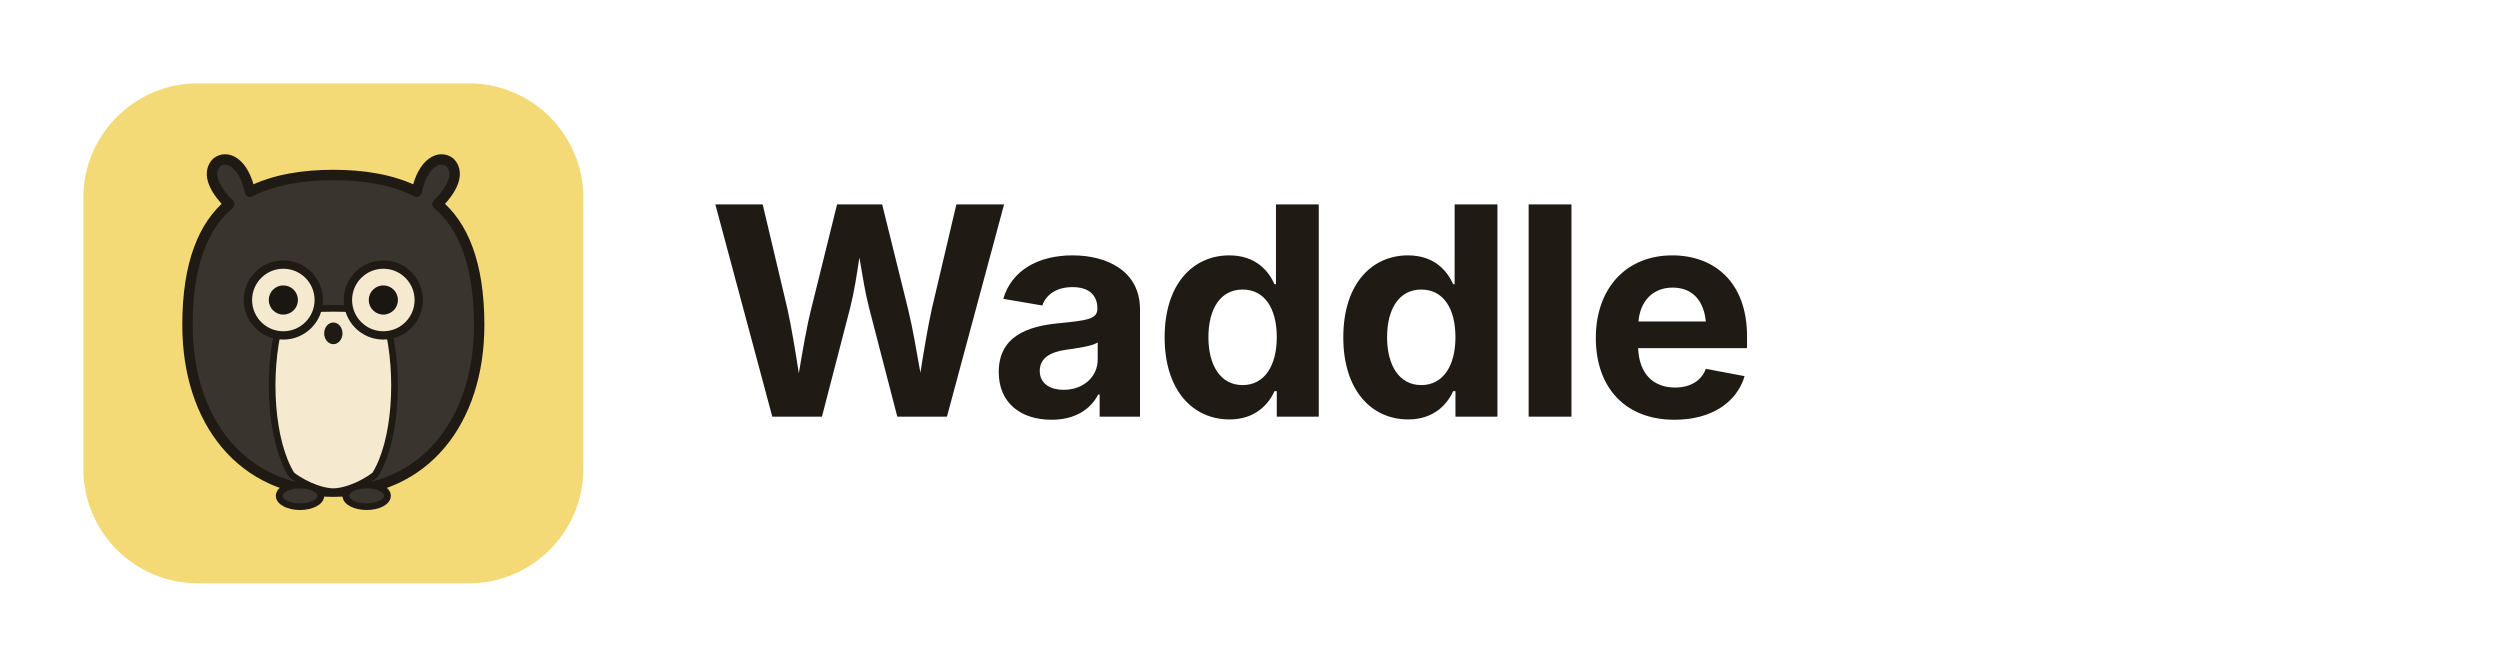
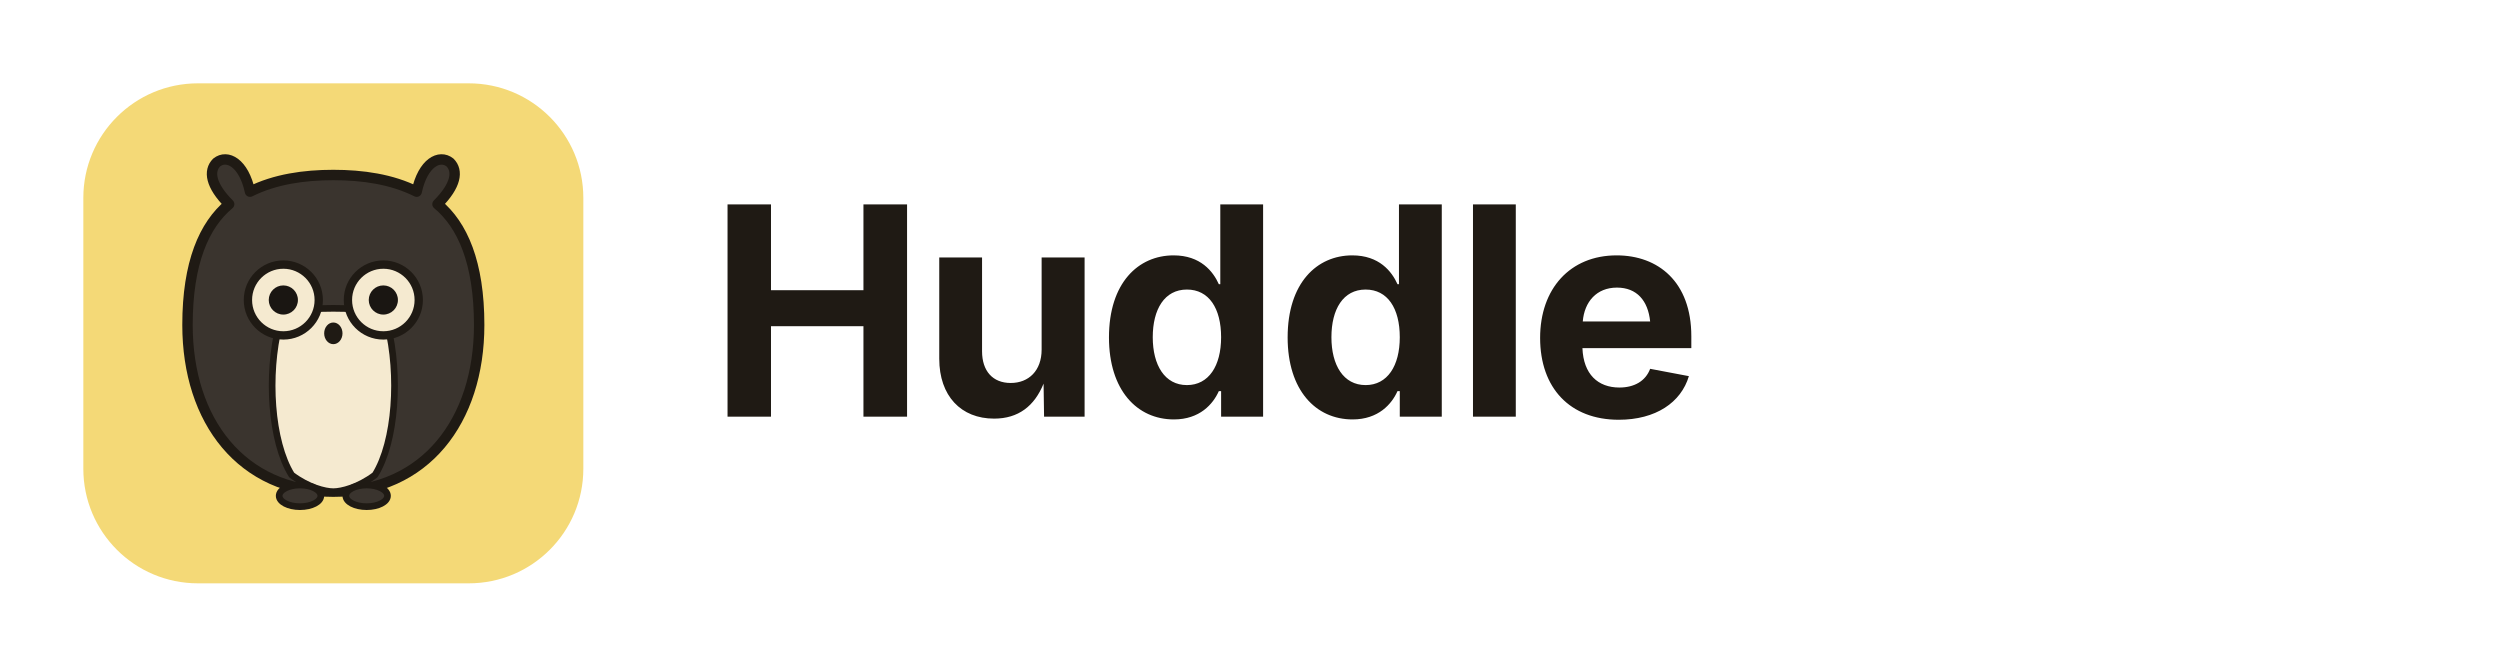
<svg xmlns="http://www.w3.org/2000/svg" width="240" height="64" viewBox="0 0 240 64" fill="none">
  <g transform="translate(8 8)">
    <rect width="48" height="48" rx="11" fill="#f4d977" />
    <g transform="translate(4 4) scale(0.4)">
      <path d="M30 16C28.5 9 24.5 7 22 9C20 11 20.5 14.5 25 19C19 24 15 33 15 48C15 71 28 88 50 88C72 88 85 71 85 48C85 33 81 24 75 19C79.5 14.5 80 11 78 9C75.5 7 71.5 9 70 16C64 13 57 12 50 12C43 12 36 13 30 16Z" fill="#3a342e" stroke="#1f1a14" stroke-width="2.5" stroke-linejoin="round" />
      <path d="M37 48C37 45 41 44 50 44C59 44 63 45 63 48C66 60 65 76 60 84C56 87 52 88 50 88C48 88 44 87 40 84C35 76 34 60 37 48Z" fill="#f5ead0" stroke="#1f1a14" stroke-width="1.6" stroke-linejoin="round" />
      <circle cx="38" cy="42" r="8.5" fill="#f5ead0" stroke="#1f1a14" stroke-width="2" />
      <circle cx="62" cy="42" r="8.5" fill="#f5ead0" stroke="#1f1a14" stroke-width="2" />
      <circle cx="38" cy="42" r="3.5" fill="#1a1612" />
      <circle cx="62" cy="42" r="3.5" fill="#1a1612" />
      <ellipse cx="50" cy="50" rx="2.2" ry="2.6" fill="#1f1a14" />
      <ellipse cx="42" cy="89" rx="5" ry="2.6" fill="#3a342e" stroke="#1f1a14" stroke-width="1.6" />
      <ellipse cx="58" cy="89" rx="5" ry="2.6" fill="#3a342e" stroke="#1f1a14" stroke-width="1.6" />
    </g>
  </g>
-   <text x="68" y="40" font-family="-apple-system, BlinkMacSystemFont, 'Segoe UI', sans-serif" font-size="28" font-weight="700" fill="#1f1a14" letter-spacing="-0.5">Waddle</text>
+   <text x="68" y="40" font-family="-apple-system, BlinkMacSystemFont, 'Segoe UI', sans-serif" font-size="28" font-weight="700" fill="#1f1a14" letter-spacing="-0.5">Huddle</text>
</svg>
